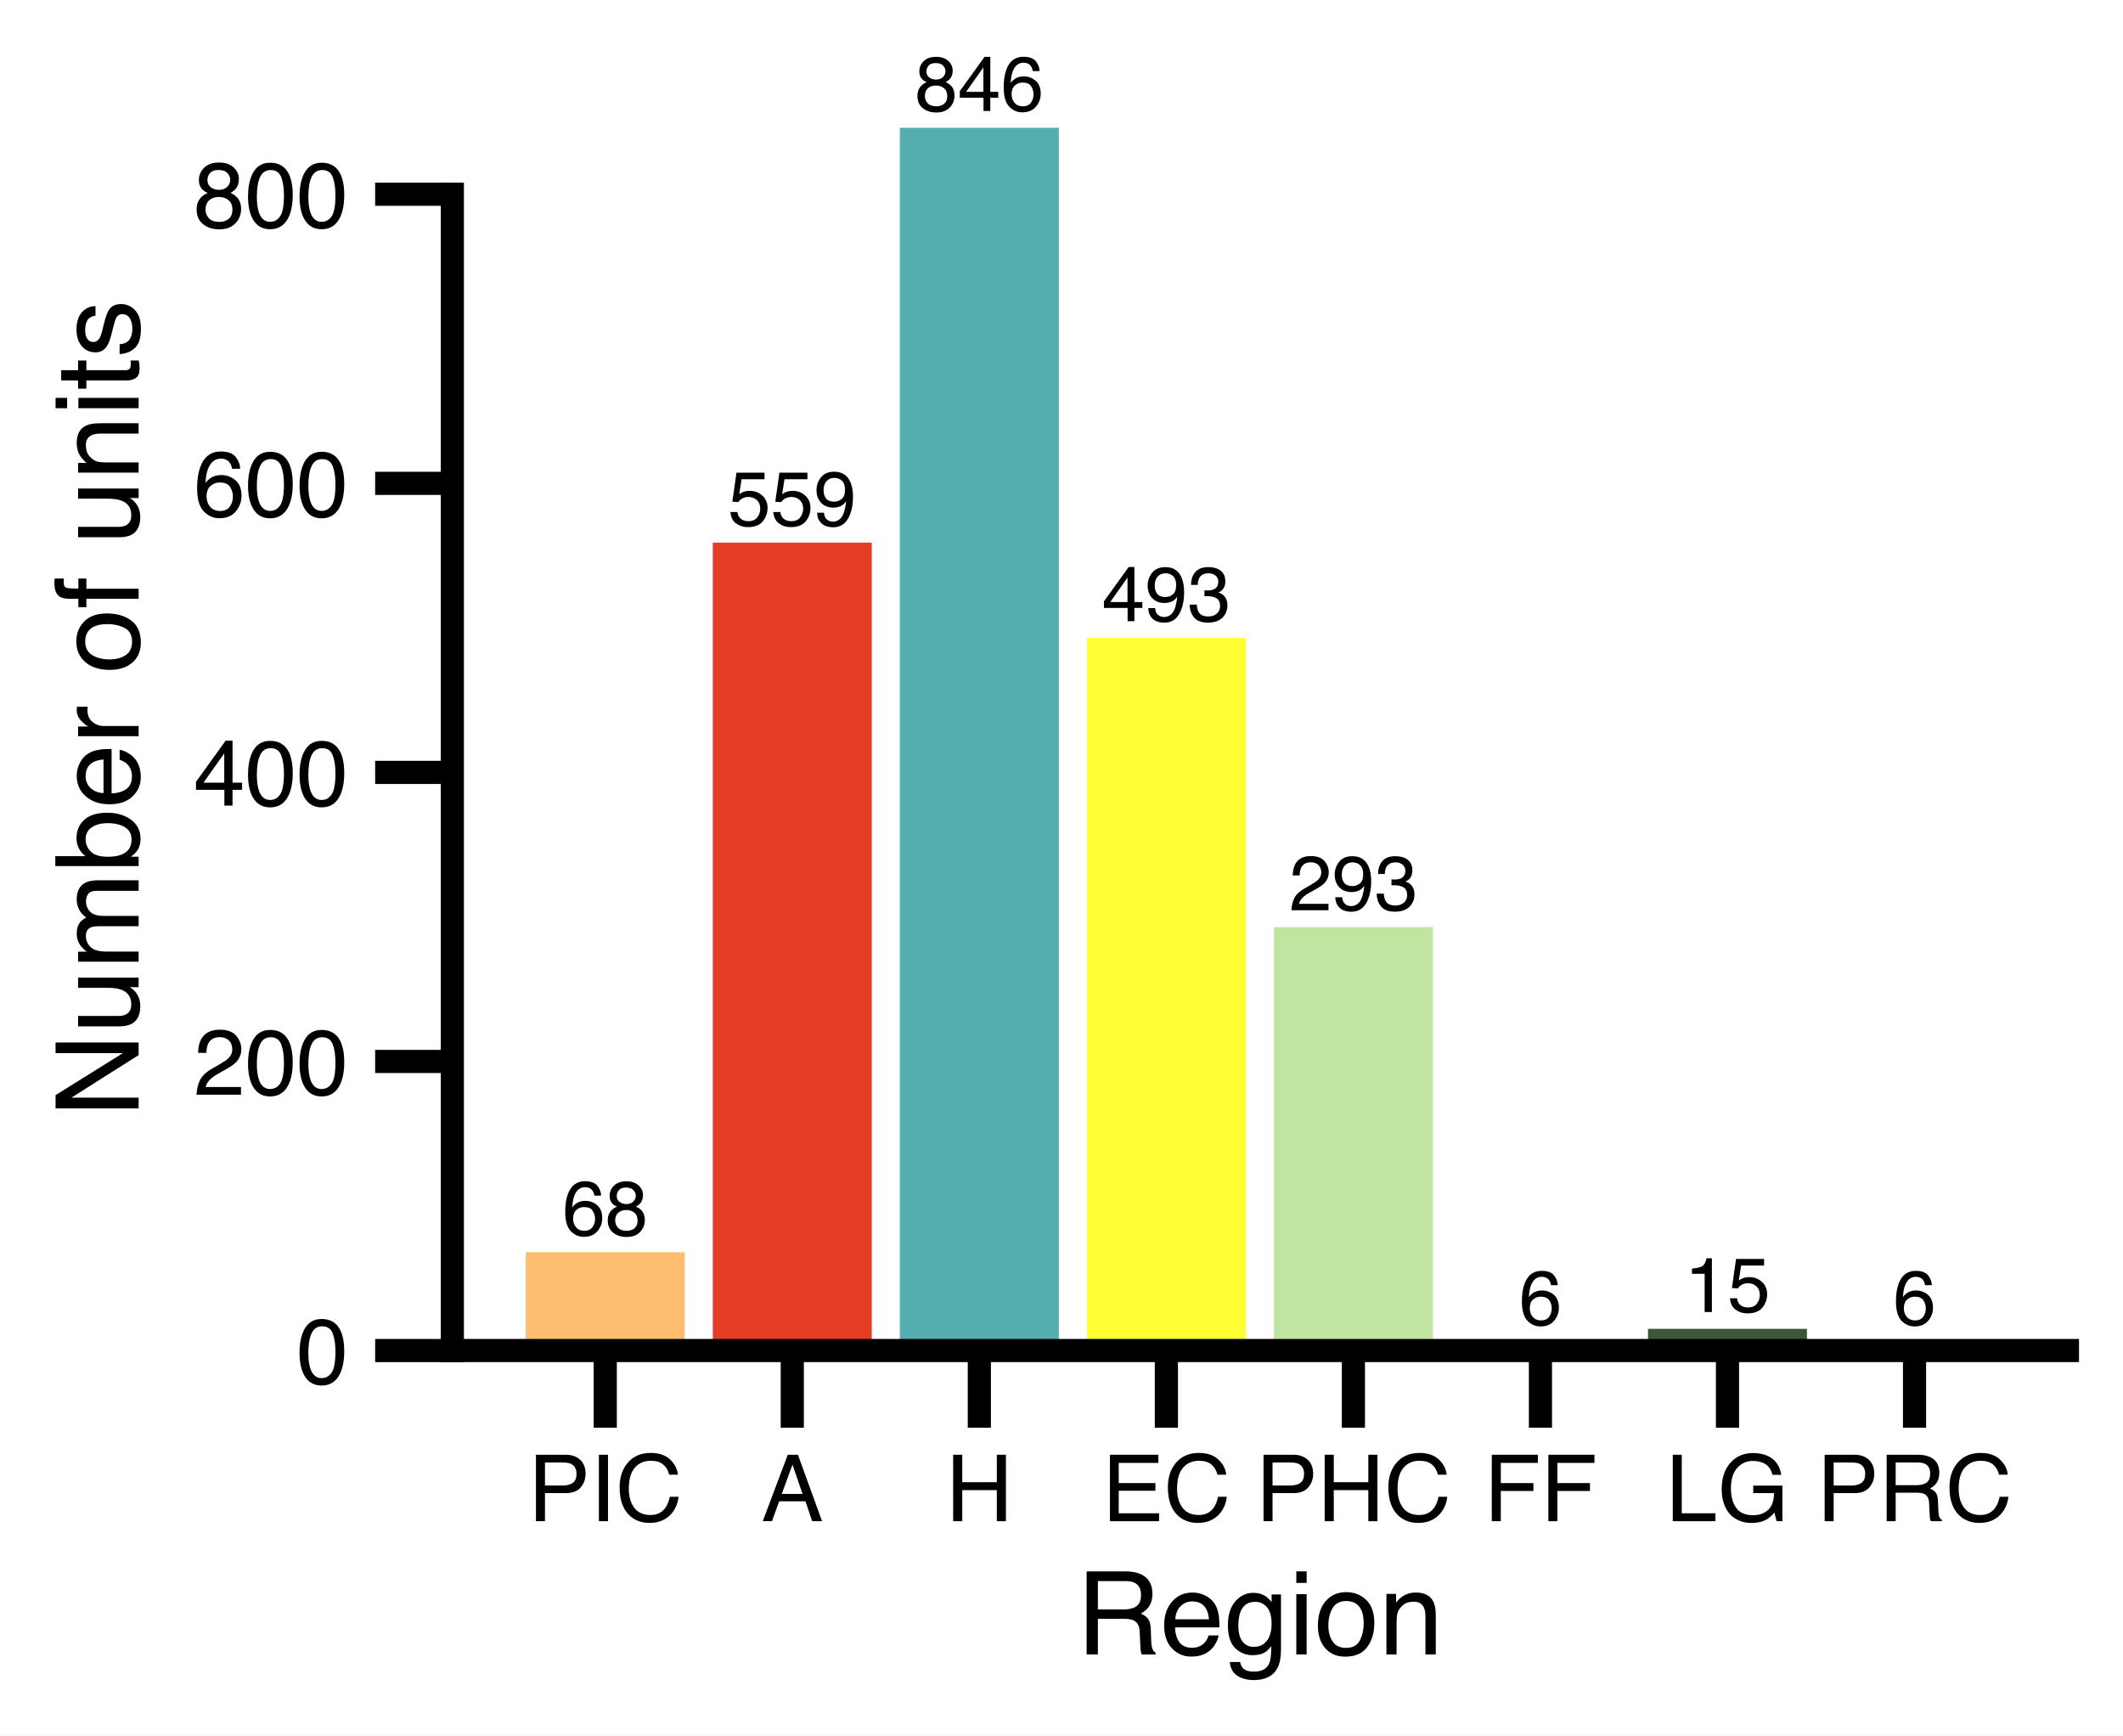
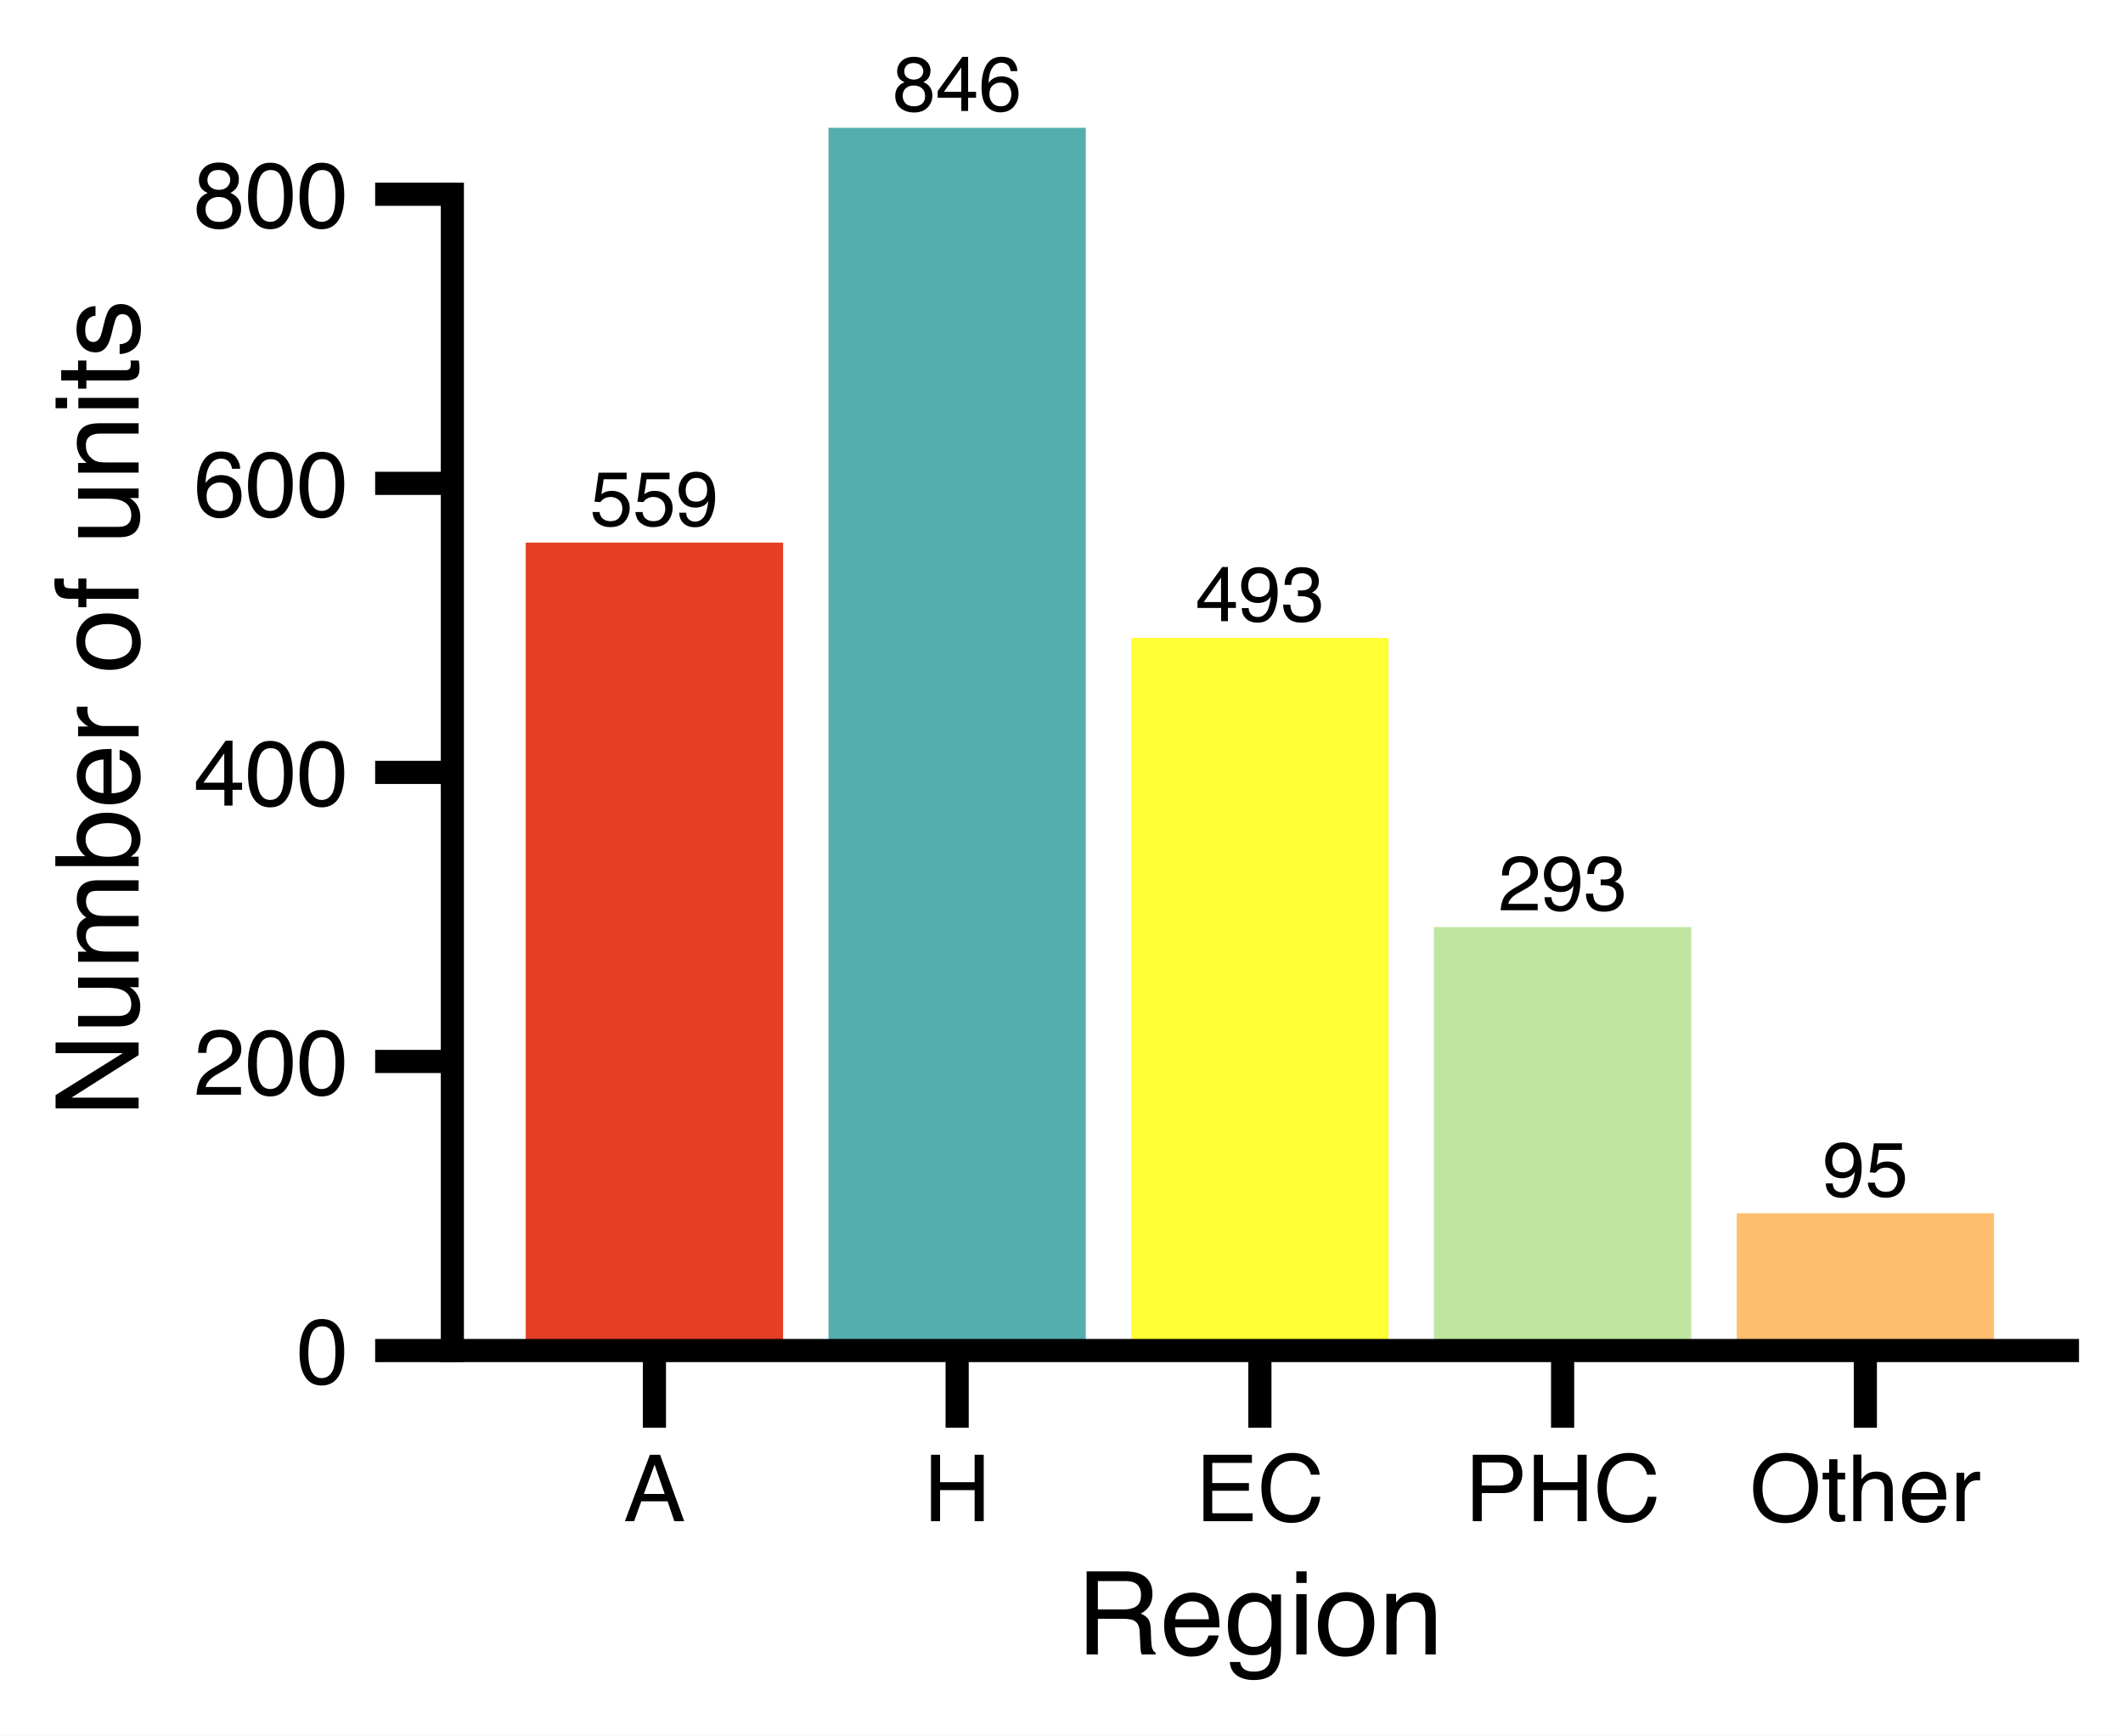
<svg xmlns="http://www.w3.org/2000/svg" xmlns:xlink="http://www.w3.org/1999/xlink" width="275.056pt" height="224.84pt" viewBox="0 0 275.056 224.84" version="1.1">
  <defs>
    <style type="text/css">*{stroke-linejoin: round; stroke-linecap: butt}</style>
  </defs>
  <g id="figure_1">
    <g id="patch_1">
      <path d="M 0 224.84  L 275.056 224.84  L 275.056 0  L 0 0  z " style="fill: #ffffff" />
    </g>
    <g id="axes_1">
      <g id="patch_2">
        <path d="M 58.606 174.951  L 267.856 174.951  L 267.856 8.631  L 58.606 8.631  z " style="fill: #ffffff" />
      </g>
      <g id="patch_3">
-         <path d="M 68.117 174.951  L 88.715 174.951  L 88.715 162.22  L 68.117 162.22  z " clip-path="url(#p9d53c49525)" style="fill: #fdbf6f" />
+         <path d="M 68.117 174.951  L 101.456 174.951  L 101.456 70.288  L 68.117 70.288  z " clip-path="url(#p4c9f135ea7)" style="fill: #e53e24" />
      </g>
      <g id="patch_4">
-         <path d="M 92.35 174.951  L 112.948 174.951  L 112.948 70.288  L 92.35 70.288  z " clip-path="url(#p9d53c49525)" style="fill: #e53e24" />
+         <path d="M 107.34 174.951  L 140.678 174.951  L 140.678 16.551  L 107.34 16.551  z " clip-path="url(#p4c9f135ea7)" style="fill: #54aead" />
      </g>
      <g id="patch_5">
-         <path d="M 116.583 174.951  L 137.181 174.951  L 137.181 16.551  L 116.583 16.551  z " clip-path="url(#p9d53c49525)" style="fill: #54aead" />
+         <path d="M 146.562 174.951  L 179.9 174.951  L 179.9 82.645  L 146.562 82.645  z " clip-path="url(#p4c9f135ea7)" style="fill: #ffff33" />
      </g>
      <g id="patch_6">
-         <path d="M 140.816 174.951  L 161.414 174.951  L 161.414 82.645  L 140.816 82.645  z " clip-path="url(#p9d53c49525)" style="fill: #ffff33" />
+         <path d="M 185.784 174.951  L 219.123 174.951  L 219.123 120.092  L 185.784 120.092  z " clip-path="url(#p4c9f135ea7)" style="fill: #bfe5a0" />
      </g>
      <g id="patch_7">
-         <path d="M 165.049 174.951  L 185.646 174.951  L 185.646 120.092  L 165.049 120.092  z " clip-path="url(#p9d53c49525)" style="fill: #bfe5a0" />
-       </g>
-       <g id="patch_8">
-         <path d="M 189.281 174.951  L 209.879 174.951  L 209.879 173.828  L 189.281 173.828  z " clip-path="url(#p9d53c49525)" style="fill: #0a2463" />
-       </g>
-       <g id="patch_9">
-         <path d="M 213.514 174.951  L 234.112 174.951  L 234.112 172.143  L 213.514 172.143  z " clip-path="url(#p9d53c49525)" style="fill: #3b5738" />
-       </g>
-       <g id="patch_10">
-         <path d="M 237.747 174.951  L 258.345 174.951  L 258.345 173.828  L 237.747 173.828  z " clip-path="url(#p9d53c49525)" style="fill: #6e1a0d" />
+         <path d="M 225.006 174.951  L 258.345 174.951  L 258.345 157.164  L 225.006 157.164  z " clip-path="url(#p4c9f135ea7)" style="fill: #fdbf6f" />
      </g>
      <g id="matplotlib.axis_1">
        <g id="xtick_1">
          <g id="line2d_1">
            <defs>
-               <path id="mdccad99b8b" d="M 0 0  L 0 10  " style="stroke: #000000; stroke-width: 3" />
+               <path id="m16c849d9f0" d="M 0 0  L 0 10  " style="stroke: #000000; stroke-width: 3" />
            </defs>
            <g>
-               <use xlink:href="#mdccad99b8b" x="78.416" y="174.951" style="stroke: #000000; stroke-width: 3" />
+               <use xlink:href="#m16c849d9f0" x="84.787" y="174.951" style="stroke: #000000; stroke-width: 3" />
            </g>
          </g>
          <g id="text_1">
-             <g transform="translate(68.4142 197.0596) scale(0.12 -0.12)">
-               <defs>
-                 <path id="Helvetica-50" d="M 547 4591  L 2613 4591  Q 3225 4591 3600 4245  Q 3975 3900 3975 3275  Q 3975 2738 3640 2339  Q 3306 1941 2613 1941  L 1169 1941  L 1169 0  L 547 0  L 547 4591  z M 3347 3272  Q 3347 3778 2972 3959  Q 2766 4056 2406 4056  L 1169 4056  L 1169 2466  L 2406 2466  Q 2825 2466 3086 2644  Q 3347 2822 3347 3272  z " transform="scale(0.015625)" />
-                 <path id="Helvetica-49" d="M 628 4591  L 1256 4591  L 1256 0  L 628 0  L 628 4591  z " transform="scale(0.015625)" />
-                 <path id="Helvetica-43" d="M 2422 4716  Q 3294 4716 3775 4256  Q 4256 3797 4309 3213  L 3703 3213  Q 3600 3656 3292 3915  Q 2984 4175 2428 4175  Q 1750 4175 1333 3698  Q 916 3222 916 2238  Q 916 1431 1292 929  Q 1669 428 2416 428  Q 3103 428 3463 956  Q 3653 1234 3747 1688  L 4353 1688  Q 4272 963 3816 472  Q 3269 -119 2341 -119  Q 1541 -119 997 366  Q 281 1006 281 2344  Q 281 3359 819 4009  Q 1400 4716 2422 4716  z M 2297 4716  L 2297 4716  z " transform="scale(0.015625)" />
-               </defs>
-               <use xlink:href="#Helvetica-50" />
-               <use xlink:href="#Helvetica-49" x="66.699" />
-               <use xlink:href="#Helvetica-43" x="94.482" />
+             <g transform="translate(80.78467 197.0596) scale(0.12 -0.12)">
+               <defs>
+                 <path id="Helvetica-41" d="M 2844 1881  L 2147 3909  L 1406 1881  L 2844 1881  z M 1822 4591  L 2525 4591  L 4191 0  L 3509 0  L 3044 1375  L 1228 1375  L 731 0  L 94 0  L 1822 4591  z M 2144 4591  L 2144 4591  z " transform="scale(0.015625)" />
+               </defs>
+               <use xlink:href="#Helvetica-41" />
            </g>
          </g>
        </g>
        <g id="xtick_2">
          <g id="line2d_2">
            <g>
-               <use xlink:href="#mdccad99b8b" x="102.649" y="174.951" style="stroke: #000000; stroke-width: 3" />
+               <use xlink:href="#m16c849d9f0" x="124.009" y="174.951" style="stroke: #000000; stroke-width: 3" />
            </g>
          </g>
          <g id="text_2">
-             <g transform="translate(98.64697 197.0596) scale(0.12 -0.12)">
-               <defs>
-                 <path id="Helvetica-41" d="M 2844 1881  L 2147 3909  L 1406 1881  L 2844 1881  z M 1822 4591  L 2525 4591  L 4191 0  L 3509 0  L 3044 1375  L 1228 1375  L 731 0  L 94 0  L 1822 4591  z M 2144 4591  L 2144 4591  z " transform="scale(0.015625)" />
-               </defs>
-               <use xlink:href="#Helvetica-41" />
+             <g transform="translate(119.6759 197.0596) scale(0.12 -0.12)">
+               <defs>
+                 <path id="Helvetica-48" d="M 503 4591  L 1131 4591  L 1131 2694  L 3519 2694  L 3519 4591  L 4147 4591  L 4147 0  L 3519 0  L 3519 2147  L 1131 2147  L 1131 0  L 503 0  L 503 4591  z " transform="scale(0.015625)" />
+               </defs>
+               <use xlink:href="#Helvetica-48" />
            </g>
          </g>
        </g>
        <g id="xtick_3">
          <g id="line2d_3">
            <g>
-               <use xlink:href="#mdccad99b8b" x="126.882" y="174.951" style="stroke: #000000; stroke-width: 3" />
+               <use xlink:href="#m16c849d9f0" x="163.231" y="174.951" style="stroke: #000000; stroke-width: 3" />
            </g>
          </g>
          <g id="text_3">
-             <g transform="translate(122.5488 197.0596) scale(0.12 -0.12)">
-               <defs>
-                 <path id="Helvetica-48" d="M 503 4591  L 1131 4591  L 1131 2694  L 3519 2694  L 3519 4591  L 4147 4591  L 4147 0  L 3519 0  L 3519 2147  L 1131 2147  L 1131 0  L 503 0  L 503 4591  z " transform="scale(0.015625)" />
-               </defs>
-               <use xlink:href="#Helvetica-48" />
+             <g transform="translate(154.8958 197.0596) scale(0.12 -0.12)">
+               <defs>
+                 <path id="Helvetica-45" d="M 547 4591  L 3894 4591  L 3894 4028  L 1153 4028  L 1153 2634  L 3688 2634  L 3688 2103  L 1153 2103  L 1153 547  L 3941 547  L 3941 0  L 547 0  L 547 4591  z M 2244 4591  L 2244 4591  z " transform="scale(0.015625)" />
+                 <path id="Helvetica-43" d="M 2422 4716  Q 3294 4716 3775 4256  Q 4256 3797 4309 3213  L 3703 3213  Q 3600 3656 3292 3915  Q 2984 4175 2428 4175  Q 1750 4175 1333 3698  Q 916 3222 916 2238  Q 916 1431 1292 929  Q 1669 428 2416 428  Q 3103 428 3463 956  Q 3653 1234 3747 1688  L 4353 1688  Q 4272 963 3816 472  Q 3269 -119 2341 -119  Q 1541 -119 997 366  Q 281 1006 281 2344  Q 281 3359 819 4009  Q 1400 4716 2422 4716  z M 2297 4716  L 2297 4716  z " transform="scale(0.015625)" />
+               </defs>
+               <use xlink:href="#Helvetica-45" />
+               <use xlink:href="#Helvetica-43" x="66.699" />
            </g>
          </g>
        </g>
        <g id="xtick_4">
          <g id="line2d_4">
            <g>
-               <use xlink:href="#mdccad99b8b" x="151.115" y="174.951" style="stroke: #000000; stroke-width: 3" />
+               <use xlink:href="#m16c849d9f0" x="202.453" y="174.951" style="stroke: #000000; stroke-width: 3" />
            </g>
          </g>
          <g id="text_4">
-             <g transform="translate(142.7794 197.0596) scale(0.12 -0.12)">
-               <defs>
-                 <path id="Helvetica-45" d="M 547 4591  L 3894 4591  L 3894 4028  L 1153 4028  L 1153 2634  L 3688 2634  L 3688 2103  L 1153 2103  L 1153 547  L 3941 547  L 3941 0  L 547 0  L 547 4591  z M 2244 4591  L 2244 4591  z " transform="scale(0.015625)" />
-               </defs>
-               <use xlink:href="#Helvetica-45" />
-               <use xlink:href="#Helvetica-43" x="66.699" />
-             </g>
-           </g>
-         </g>
-         <g id="xtick_5">
-           <g id="line2d_5">
-             <g>
-               <use xlink:href="#mdccad99b8b" x="175.347" y="174.951" style="stroke: #000000; stroke-width: 3" />
-             </g>
-           </g>
-           <g id="text_5">
-             <g transform="translate(162.679 197.0596) scale(0.12 -0.12)">
+             <g transform="translate(189.7848 197.0596) scale(0.12 -0.12)">
+               <defs>
+                 <path id="Helvetica-50" d="M 547 4591  L 2613 4591  Q 3225 4591 3600 4245  Q 3975 3900 3975 3275  Q 3975 2738 3640 2339  Q 3306 1941 2613 1941  L 1169 1941  L 1169 0  L 547 0  L 547 4591  z M 3347 3272  Q 3347 3778 2972 3959  Q 2766 4056 2406 4056  L 1169 4056  L 1169 2466  L 2406 2466  Q 2825 2466 3086 2644  Q 3347 2822 3347 3272  z " transform="scale(0.015625)" />
+               </defs>
              <use xlink:href="#Helvetica-50" />
              <use xlink:href="#Helvetica-48" x="66.699" />
              <use xlink:href="#Helvetica-43" x="138.916" />
            </g>
          </g>
        </g>
-         <g id="xtick_6">
-           <g id="line2d_6">
-             <g>
-               <use xlink:href="#mdccad99b8b" x="199.58" y="174.951" style="stroke: #000000; stroke-width: 3" />
-             </g>
-           </g>
-           <g id="text_6">
-             <g transform="translate(192.2509 197.0596) scale(0.12 -0.12)">
-               <defs>
-                 <path id="Helvetica-46" d="M 547 4591  L 3731 4591  L 3731 4028  L 1169 4028  L 1169 2634  L 3422 2634  L 3422 2088  L 1169 2088  L 1169 0  L 547 0  L 547 4591  z " transform="scale(0.015625)" />
-               </defs>
-               <use xlink:href="#Helvetica-46" />
-               <use xlink:href="#Helvetica-46" x="61.084" />
-             </g>
-           </g>
-         </g>
-         <g id="xtick_7">
-           <g id="line2d_7">
-             <g>
-               <use xlink:href="#mdccad99b8b" x="223.813" y="174.951" style="stroke: #000000; stroke-width: 3" />
-             </g>
-           </g>
-           <g id="text_7">
-             <g transform="translate(215.8096 197.0596) scale(0.12 -0.12)">
-               <defs>
-                 <path id="Helvetica-4c" d="M 488 4591  L 1109 4591  L 1109 547  L 3434 547  L 3434 0  L 488 0  L 488 4591  z " transform="scale(0.015625)" />
-                 <path id="Helvetica-47" d="M 2472 4709  Q 3119 4709 3591 4459  Q 4275 4100 4428 3200  L 3813 3200  Q 3700 3703 3347 3933  Q 2994 4163 2456 4163  Q 1819 4163 1383 3684  Q 947 3206 947 2259  Q 947 1441 1306 927  Q 1666 413 2478 413  Q 3100 413 3508 773  Q 3916 1134 3925 1941  L 2488 1941  L 2488 2456  L 4503 2456  L 4503 0  L 4103 0  L 3953 591  Q 3638 244 3394 109  Q 2984 -122 2353 -122  Q 1538 -122 950 406  Q 309 1069 309 2225  Q 309 3378 934 4059  Q 1528 4709 2472 4709  z M 2369 4716  L 2369 4716  z " transform="scale(0.015625)" />
-               </defs>
-               <use xlink:href="#Helvetica-4c" />
-               <use xlink:href="#Helvetica-47" x="55.615" />
-             </g>
-           </g>
-         </g>
-         <g id="xtick_8">
-           <g id="line2d_8">
-             <g>
-               <use xlink:href="#mdccad99b8b" x="248.046" y="174.951" style="stroke: #000000; stroke-width: 3" />
-             </g>
-           </g>
-           <g id="text_8">
-             <g transform="translate(235.3774 197.0596) scale(0.12 -0.12)">
-               <defs>
-                 <path id="Helvetica-52" d="M 2622 2488  Q 3059 2488 3314 2663  Q 3569 2838 3569 3294  Q 3569 3784 3213 3963  Q 3022 4056 2703 4056  L 1184 4056  L 1184 2488  L 2622 2488  z M 563 4591  L 2688 4591  Q 3213 4591 3553 4438  Q 4200 4144 4200 3353  Q 4200 2941 4029 2678  Q 3859 2416 3553 2256  Q 3822 2147 3958 1969  Q 4094 1791 4109 1391  L 4131 775  Q 4141 513 4175 384  Q 4231 166 4375 103  L 4375 0  L 3613 0  Q 3581 59 3562 153  Q 3544 247 3531 516  L 3494 1281  Q 3472 1731 3159 1884  Q 2981 1969 2600 1969  L 1184 1969  L 1184 0  L 563 0  L 563 4591  z " transform="scale(0.015625)" />
-               </defs>
-               <use xlink:href="#Helvetica-50" />
-               <use xlink:href="#Helvetica-52" x="66.699" />
-               <use xlink:href="#Helvetica-43" x="138.916" />
-             </g>
-           </g>
-         </g>
-         <g id="text_9">
+         <g id="xtick_5">
+           <g id="line2d_5">
+             <g>
+               <use xlink:href="#m16c849d9f0" x="241.675" y="174.951" style="stroke: #000000; stroke-width: 3" />
+             </g>
+           </g>
+           <g id="text_5">
+             <g transform="translate(226.6706 197.0596) scale(0.12 -0.12)">
+               <defs>
+                 <path id="Helvetica-4f" d="M 2469 4716  Q 3684 4716 4269 3934  Q 4725 3325 4725 2375  Q 4725 1347 4203 666  Q 3591 -134 2456 -134  Q 1397 -134 791 566  Q 250 1241 250 2272  Q 250 3203 713 3866  Q 1306 4716 2469 4716  z M 2531 422  Q 3353 422 3720 1011  Q 4088 1600 4088 2366  Q 4088 3175 3664 3669  Q 3241 4163 2506 4163  Q 1794 4163 1344 3673  Q 894 3184 894 2231  Q 894 1469 1280 945  Q 1666 422 2531 422  z M 2488 4716  L 2488 4716  z " transform="scale(0.015625)" />
+                 <path id="Helvetica-74" d="M 525 4281  L 1094 4281  L 1094 3347  L 1628 3347  L 1628 2888  L 1094 2888  L 1094 703  Q 1094 528 1213 469  Q 1278 434 1431 434  Q 1472 434 1519 436  Q 1566 438 1628 444  L 1628 0  Q 1531 -28 1426 -40  Q 1322 -53 1200 -53  Q 806 -53 665 148  Q 525 350 525 672  L 525 2888  L 72 2888  L 72 3347  L 525 3347  L 525 4281  z " transform="scale(0.015625)" />
+                 <path id="Helvetica-68" d="M 413 4606  L 975 4606  L 975 2894  Q 1175 3147 1334 3250  Q 1606 3428 2013 3428  Q 2741 3428 3000 2919  Q 3141 2641 3141 2147  L 3141 0  L 2563 0  L 2563 2109  Q 2563 2478 2469 2650  Q 2316 2925 1894 2925  Q 1544 2925 1259 2684  Q 975 2444 975 1775  L 975 0  L 413 0  L 413 4606  z " transform="scale(0.015625)" />
+                 <path id="Helvetica-65" d="M 1806 3422  Q 2163 3422 2497 3255  Q 2831 3088 3006 2822  Q 3175 2569 3231 2231  Q 3281 2000 3281 1494  L 828 1494  Q 844 984 1069 676  Q 1294 369 1766 369  Q 2206 369 2469 659  Q 2619 828 2681 1050  L 3234 1050  Q 3213 866 3089 639  Q 2966 413 2813 269  Q 2556 19 2178 -69  Q 1975 -119 1719 -119  Q 1094 -119 659 336  Q 225 791 225 1609  Q 225 2416 662 2919  Q 1100 3422 1806 3422  z M 2703 1941  Q 2669 2306 2544 2525  Q 2313 2931 1772 2931  Q 1384 2931 1121 2651  Q 859 2372 844 1941  L 2703 1941  z M 1753 3428  L 1753 3428  z " transform="scale(0.015625)" />
+                 <path id="Helvetica-72" d="M 428 3347  L 963 3347  L 963 2769  Q 1028 2938 1284 3180  Q 1541 3422 1875 3422  Q 1891 3422 1928 3419  Q 1966 3416 2056 3406  L 2056 2813  Q 2006 2822 1964 2825  Q 1922 2828 1872 2828  Q 1447 2828 1219 2554  Q 991 2281 991 1925  L 991 0  L 428 0  L 428 3347  z " transform="scale(0.015625)" />
+               </defs>
+               <use xlink:href="#Helvetica-4f" />
+               <use xlink:href="#Helvetica-74" x="77.783" />
+               <use xlink:href="#Helvetica-68" x="105.566" />
+               <use xlink:href="#Helvetica-65" x="161.182" />
+               <use xlink:href="#Helvetica-72" x="216.797" />
+             </g>
+           </g>
+         </g>
+         <g id="text_6">
          <g transform="translate(139.4655 214.321) scale(0.15 -0.15)">
            <defs>
-               <path id="Helvetica-65" d="M 1806 3422  Q 2163 3422 2497 3255  Q 2831 3088 3006 2822  Q 3175 2569 3231 2231  Q 3281 2000 3281 1494  L 828 1494  Q 844 984 1069 676  Q 1294 369 1766 369  Q 2206 369 2469 659  Q 2619 828 2681 1050  L 3234 1050  Q 3213 866 3089 639  Q 2966 413 2813 269  Q 2556 19 2178 -69  Q 1975 -119 1719 -119  Q 1094 -119 659 336  Q 225 791 225 1609  Q 225 2416 662 2919  Q 1100 3422 1806 3422  z M 2703 1941  Q 2669 2306 2544 2525  Q 2313 2931 1772 2931  Q 1384 2931 1121 2651  Q 859 2372 844 1941  L 2703 1941  z M 1753 3428  L 1753 3428  z " transform="scale(0.015625)" />
+               <path id="Helvetica-52" d="M 2622 2488  Q 3059 2488 3314 2663  Q 3569 2838 3569 3294  Q 3569 3784 3213 3963  Q 3022 4056 2703 4056  L 1184 4056  L 1184 2488  L 2622 2488  z M 563 4591  L 2688 4591  Q 3213 4591 3553 4438  Q 4200 4144 4200 3353  Q 4200 2941 4029 2678  Q 3859 2416 3553 2256  Q 3822 2147 3958 1969  Q 4094 1791 4109 1391  L 4131 775  Q 4141 513 4175 384  Q 4231 166 4375 103  L 4375 0  L 3613 0  Q 3581 59 3562 153  Q 3544 247 3531 516  L 3494 1281  Q 3472 1731 3159 1884  Q 2981 1969 2600 1969  L 1184 1969  L 1184 0  L 563 0  L 563 4591  z " transform="scale(0.015625)" />
              <path id="Helvetica-67" d="M 1594 3406  Q 1988 3406 2281 3213  Q 2441 3103 2606 2894  L 2606 3316  L 3125 3316  L 3125 272  Q 3125 -366 2938 -734  Q 2588 -1416 1616 -1416  Q 1075 -1416 706 -1173  Q 338 -931 294 -416  L 866 -416  Q 906 -641 1028 -763  Q 1219 -950 1628 -950  Q 2275 -950 2475 -494  Q 2594 -225 2584 466  Q 2416 209 2178 84  Q 1941 -41 1550 -41  Q 1006 -41 598 345  Q 191 731 191 1622  Q 191 2463 602 2934  Q 1013 3406 1594 3406  z M 2606 1688  Q 2606 2309 2350 2609  Q 2094 2909 1697 2909  Q 1103 2909 884 2353  Q 769 2056 769 1575  Q 769 1009 998 714  Q 1228 419 1616 419  Q 2222 419 2469 966  Q 2606 1275 2606 1688  z M 1659 3428  L 1659 3428  z " transform="scale(0.015625)" />
              <path id="Helvetica-69" d="M 413 3331  L 984 3331  L 984 0  L 413 0  L 413 3331  z M 413 4591  L 984 4591  L 984 3953  L 413 3953  L 413 4591  z " transform="scale(0.015625)" />
              <path id="Helvetica-6f" d="M 1741 363  Q 2300 363 2508 786  Q 2716 1209 2716 1728  Q 2716 2197 2566 2491  Q 2328 2953 1747 2953  Q 1231 2953 997 2559  Q 763 2166 763 1609  Q 763 1075 997 719  Q 1231 363 1741 363  z M 1763 3444  Q 2409 3444 2856 3012  Q 3303 2581 3303 1744  Q 3303 934 2909 406  Q 2516 -122 1688 -122  Q 997 -122 590 345  Q 184 813 184 1600  Q 184 2444 612 2944  Q 1041 3444 1763 3444  z M 1744 3428  L 1744 3428  z " transform="scale(0.015625)" />
              <path id="Helvetica-6e" d="M 413 3347  L 947 3347  L 947 2872  Q 1184 3166 1450 3294  Q 1716 3422 2041 3422  Q 2753 3422 3003 2925  Q 3141 2653 3141 2147  L 3141 0  L 2569 0  L 2569 2109  Q 2569 2416 2478 2603  Q 2328 2916 1934 2916  Q 1734 2916 1606 2875  Q 1375 2806 1200 2600  Q 1059 2434 1017 2257  Q 975 2081 975 1753  L 975 0  L 413 0  L 413 3347  z M 1734 3428  L 1734 3428  z " transform="scale(0.015625)" />
            </defs>
            <use xlink:href="#Helvetica-52" />
            <use xlink:href="#Helvetica-65" x="72.217" />
            <use xlink:href="#Helvetica-67" x="127.832" />
            <use xlink:href="#Helvetica-69" x="183.447" />
            <use xlink:href="#Helvetica-6f" x="205.664" />
            <use xlink:href="#Helvetica-6e" x="261.279" />
          </g>
        </g>
      </g>
      <g id="matplotlib.axis_2">
        <g id="ytick_1">
-           <g id="line2d_9">
+           <g id="line2d_6">
            <defs>
-               <path id="m72abf53117" d="M 0 0  L -10 0  " style="stroke: #000000; stroke-width: 3" />
+               <path id="m52826d5b6f" d="M 0 0  L -10 0  " style="stroke: #000000; stroke-width: 3" />
            </defs>
            <g>
-               <use xlink:href="#m72abf53117" x="58.606" y="174.951" style="stroke: #000000; stroke-width: 3" />
-             </g>
-           </g>
-           <g id="text_10">
+               <use xlink:href="#m52826d5b6f" x="58.606" y="174.951" style="stroke: #000000; stroke-width: 3" />
+             </g>
+           </g>
+           <g id="text_7">
            <g transform="translate(38.43297 179.2555) scale(0.12 -0.12)">
              <defs>
                <path id="Helvetica-30" d="M 1731 4475  Q 2600 4475 2988 3759  Q 3288 3206 3288 2244  Q 3288 1331 3016 734  Q 2622 -122 1728 -122  Q 922 -122 528 578  Q 200 1163 200 2147  Q 200 2909 397 3456  Q 766 4475 1731 4475  z M 1725 391  Q 2163 391 2422 778  Q 2681 1166 2681 2222  Q 2681 2984 2493 3476  Q 2306 3969 1766 3969  Q 1269 3969 1039 3501  Q 809 3034 809 2125  Q 809 1441 956 1025  Q 1181 391 1725 391  z " transform="scale(0.015625)" />
              </defs>
              <use xlink:href="#Helvetica-30" />
            </g>
          </g>
        </g>
        <g id="ytick_2">
-           <g id="line2d_10">
-             <g>
-               <use xlink:href="#m72abf53117" x="58.606" y="137.505" style="stroke: #000000; stroke-width: 3" />
-             </g>
-           </g>
-           <g id="text_11">
+           <g id="line2d_7">
+             <g>
+               <use xlink:href="#m52826d5b6f" x="58.606" y="137.505" style="stroke: #000000; stroke-width: 3" />
+             </g>
+           </g>
+           <g id="text_8">
            <g transform="translate(25.08672 141.8087) scale(0.12 -0.12)">
              <defs>
                <path id="Helvetica-32" d="M 200 0  Q 231 578 439 1006  Q 647 1434 1250 1784  L 1850 2131  Q 2253 2366 2416 2531  Q 2672 2791 2672 3125  Q 2672 3516 2437 3745  Q 2203 3975 1813 3975  Q 1234 3975 1013 3538  Q 894 3303 881 2888  L 309 2888  Q 319 3472 525 3841  Q 891 4491 1816 4491  Q 2584 4491 2939 4075  Q 3294 3659 3294 3150  Q 3294 2613 2916 2231  Q 2697 2009 2131 1694  L 1703 1456  Q 1397 1288 1222 1134  Q 909 863 828 531  L 3272 531  L 3272 0  L 200 0  z " transform="scale(0.015625)" />
              </defs>
              <use xlink:href="#Helvetica-32" />
              <use xlink:href="#Helvetica-30" x="55.615" />
              <use xlink:href="#Helvetica-30" x="111.23" />
            </g>
          </g>
        </g>
        <g id="ytick_3">
-           <g id="line2d_11">
-             <g>
-               <use xlink:href="#m72abf53117" x="58.606" y="100.058" style="stroke: #000000; stroke-width: 3" />
-             </g>
-           </g>
-           <g id="text_12">
+           <g id="line2d_8">
+             <g>
+               <use xlink:href="#m52826d5b6f" x="58.606" y="100.058" style="stroke: #000000; stroke-width: 3" />
+             </g>
+           </g>
+           <g id="text_9">
            <g transform="translate(25.08672 104.3619) scale(0.12 -0.12)">
              <defs>
                <path id="Helvetica-34" d="M 2116 1584  L 2116 3613  L 681 1584  L 2116 1584  z M 2125 0  L 2125 1094  L 163 1094  L 163 1644  L 2213 4488  L 2688 4488  L 2688 1584  L 3347 1584  L 3347 1094  L 2688 1094  L 2688 0  L 2125 0  z " transform="scale(0.015625)" />
              </defs>
              <use xlink:href="#Helvetica-34" />
              <use xlink:href="#Helvetica-30" x="55.615" />
              <use xlink:href="#Helvetica-30" x="111.23" />
            </g>
          </g>
        </g>
        <g id="ytick_4">
-           <g id="line2d_12">
-             <g>
-               <use xlink:href="#m72abf53117" x="58.606" y="62.611" style="stroke: #000000; stroke-width: 3" />
-             </g>
-           </g>
-           <g id="text_13">
+           <g id="line2d_9">
+             <g>
+               <use xlink:href="#m52826d5b6f" x="58.606" y="62.611" style="stroke: #000000; stroke-width: 3" />
+             </g>
+           </g>
+           <g id="text_10">
            <g transform="translate(25.08672 66.91507) scale(0.12 -0.12)">
              <defs>
                <path id="Helvetica-36" d="M 1872 4494  Q 2622 4494 2917 4105  Q 3213 3716 3213 3303  L 2656 3303  Q 2606 3569 2497 3719  Q 2294 4000 1881 4000  Q 1409 4000 1131 3564  Q 853 3128 822 2316  Q 1016 2600 1309 2741  Q 1578 2866 1909 2866  Q 2472 2866 2890 2506  Q 3309 2147 3309 1434  Q 3309 825 2912 354  Q 2516 -116 1781 -116  Q 1153 -116 697 361  Q 241 838 241 1966  Q 241 2800 444 3381  Q 834 4494 1872 4494  z M 1831 384  Q 2275 384 2495 682  Q 2716 981 2716 1388  Q 2716 1731 2519 2042  Q 2322 2353 1803 2353  Q 1441 2353 1167 2112  Q 894 1872 894 1388  Q 894 963 1142 673  Q 1391 384 1831 384  z " transform="scale(0.015625)" />
              </defs>
              <use xlink:href="#Helvetica-36" />
              <use xlink:href="#Helvetica-30" x="55.615" />
              <use xlink:href="#Helvetica-30" x="111.23" />
            </g>
          </g>
        </g>
        <g id="ytick_5">
-           <g id="line2d_13">
-             <g>
-               <use xlink:href="#m72abf53117" x="58.606" y="25.164" style="stroke: #000000; stroke-width: 3" />
-             </g>
-           </g>
-           <g id="text_14">
+           <g id="line2d_10">
+             <g>
+               <use xlink:href="#m52826d5b6f" x="58.606" y="25.164" style="stroke: #000000; stroke-width: 3" />
+             </g>
+           </g>
+           <g id="text_11">
            <g transform="translate(25.08672 29.46826) scale(0.12 -0.12)">
              <defs>
                <path id="Helvetica-38" d="M 1741 2600  Q 2113 2600 2322 2808  Q 2531 3016 2531 3303  Q 2531 3553 2331 3762  Q 2131 3972 1722 3972  Q 1316 3972 1134 3762  Q 953 3553 953 3272  Q 953 2956 1187 2778  Q 1422 2600 1741 2600  z M 1775 384  Q 2166 384 2423 595  Q 2681 806 2681 1225  Q 2681 1659 2415 1884  Q 2150 2109 1734 2109  Q 1331 2109 1076 1879  Q 822 1650 822 1244  Q 822 894 1055 639  Q 1288 384 1775 384  z M 975 2384  Q 741 2484 609 2619  Q 363 2869 363 3269  Q 363 3769 725 4128  Q 1088 4488 1753 4488  Q 2397 4488 2762 4148  Q 3128 3809 3128 3356  Q 3128 2938 2916 2678  Q 2797 2531 2547 2391  Q 2825 2263 2984 2097  Q 3281 1784 3281 1284  Q 3281 694 2884 283  Q 2488 -128 1763 -128  Q 1109 -128 657 226  Q 206 581 206 1256  Q 206 1653 400 1942  Q 594 2231 975 2384  z " transform="scale(0.015625)" />
              </defs>
              <use xlink:href="#Helvetica-38" />
              <use xlink:href="#Helvetica-30" x="55.615" />
              <use xlink:href="#Helvetica-30" x="111.23" />
            </g>
          </g>
        </g>
-         <g id="text_15">
+         <g id="text_12">
          <g transform="translate(17.96016 144.7274) rotate(-90) scale(0.15 -0.15)">
            <defs>
              <path id="Helvetica-4e" d="M 488 4591  L 1222 4591  L 3541 872  L 3541 4591  L 4131 4591  L 4131 0  L 3434 0  L 1081 3716  L 1081 0  L 488 0  L 488 4591  z M 2269 4591  L 2269 4591  z " transform="scale(0.015625)" />
              <path id="Helvetica-75" d="M 975 3347  L 975 1125  Q 975 869 1056 706  Q 1206 406 1616 406  Q 2203 406 2416 931  Q 2531 1213 2531 1703  L 2531 3347  L 3094 3347  L 3094 0  L 2563 0  L 2569 494  Q 2459 303 2297 172  Q 1975 -91 1516 -91  Q 800 -91 541 388  Q 400 644 400 1072  L 400 3347  L 975 3347  z M 1747 3428  L 1747 3428  z " transform="scale(0.015625)" />
              <path id="Helvetica-6d" d="M 413 3347  L 969 3347  L 969 2872  Q 1169 3119 1331 3231  Q 1609 3422 1963 3422  Q 2363 3422 2606 3225  Q 2744 3113 2856 2894  Q 3044 3163 3297 3292  Q 3550 3422 3866 3422  Q 4541 3422 4784 2934  Q 4916 2672 4916 2228  L 4916 0  L 4331 0  L 4331 2325  Q 4331 2659 4164 2784  Q 3997 2909 3756 2909  Q 3425 2909 3186 2687  Q 2947 2466 2947 1947  L 2947 0  L 2375 0  L 2375 2184  Q 2375 2525 2294 2681  Q 2166 2916 1816 2916  Q 1497 2916 1236 2669  Q 975 2422 975 1775  L 975 0  L 413 0  L 413 3347  z " transform="scale(0.015625)" />
              <path id="Helvetica-62" d="M 369 4606  L 916 4606  L 916 2941  Q 1100 3181 1356 3307  Q 1613 3434 1913 3434  Q 2538 3434 2927 3004  Q 3316 2575 3316 1738  Q 3316 944 2931 419  Q 2547 -106 1866 -106  Q 1484 -106 1222 78  Q 1066 188 888 428  L 888 0  L 369 0  L 369 4606  z M 1831 391  Q 2288 391 2514 753  Q 2741 1116 2741 1709  Q 2741 2238 2514 2584  Q 2288 2931 1847 2931  Q 1463 2931 1173 2647  Q 884 2363 884 1709  Q 884 1238 1003 944  Q 1225 391 1831 391  z " transform="scale(0.015625)" />
-               <path id="Helvetica-72" d="M 428 3347  L 963 3347  L 963 2769  Q 1028 2938 1284 3180  Q 1541 3422 1875 3422  Q 1891 3422 1928 3419  Q 1966 3416 2056 3406  L 2056 2813  Q 2006 2822 1964 2825  Q 1922 2828 1872 2828  Q 1447 2828 1219 2554  Q 991 2281 991 1925  L 991 0  L 428 0  L 428 3347  z " transform="scale(0.015625)" />
              <path id="Helvetica-20" transform="scale(0.015625)" />
              <path id="Helvetica-66" d="M 553 3856  Q 566 4206 675 4369  Q 872 4656 1434 4656  Q 1488 4656 1544 4653  Q 1600 4650 1672 4644  L 1672 4131  Q 1584 4138 1545 4139  Q 1506 4141 1472 4141  Q 1216 4141 1166 4008  Q 1116 3875 1116 3331  L 1672 3331  L 1672 2888  L 1109 2888  L 1109 0  L 553 0  L 553 2888  L 88 2888  L 88 3331  L 553 3331  L 553 3856  z " transform="scale(0.015625)" />
-               <path id="Helvetica-74" d="M 525 4281  L 1094 4281  L 1094 3347  L 1628 3347  L 1628 2888  L 1094 2888  L 1094 703  Q 1094 528 1213 469  Q 1278 434 1431 434  Q 1472 434 1519 436  Q 1566 438 1628 444  L 1628 0  Q 1531 -28 1426 -40  Q 1322 -53 1200 -53  Q 806 -53 665 148  Q 525 350 525 672  L 525 2888  L 72 2888  L 72 3347  L 525 3347  L 525 4281  z " transform="scale(0.015625)" />
              <path id="Helvetica-73" d="M 747 1050  Q 772 769 888 619  Q 1100 347 1625 347  Q 1938 347 2175 483  Q 2413 619 2413 903  Q 2413 1119 2222 1231  Q 2100 1300 1741 1391  L 1294 1503  Q 866 1609 663 1741  Q 300 1969 300 2372  Q 300 2847 642 3140  Q 984 3434 1563 3434  Q 2319 3434 2653 2991  Q 2863 2709 2856 2384  L 2325 2384  Q 2309 2575 2191 2731  Q 1997 2953 1519 2953  Q 1200 2953 1036 2831  Q 872 2709 872 2509  Q 872 2291 1088 2159  Q 1213 2081 1456 2022  L 1828 1931  Q 2434 1784 2641 1647  Q 2969 1431 2969 969  Q 2969 522 2630 197  Q 2291 -128 1597 -128  Q 850 -128 539 211  Q 228 550 206 1050  L 747 1050  z M 1578 3428  L 1578 3428  z " transform="scale(0.015625)" />
            </defs>
            <use xlink:href="#Helvetica-4e" />
            <use xlink:href="#Helvetica-75" x="72.217" />
            <use xlink:href="#Helvetica-6d" x="127.832" />
            <use xlink:href="#Helvetica-62" x="211.133" />
            <use xlink:href="#Helvetica-65" x="266.748" />
            <use xlink:href="#Helvetica-72" x="322.363" />
            <use xlink:href="#Helvetica-20" x="355.664" />
            <use xlink:href="#Helvetica-6f" x="383.447" />
            <use xlink:href="#Helvetica-66" x="439.062" />
            <use xlink:href="#Helvetica-20" x="466.846" />
            <use xlink:href="#Helvetica-75" x="494.629" />
            <use xlink:href="#Helvetica-6e" x="550.244" />
            <use xlink:href="#Helvetica-69" x="605.859" />
            <use xlink:href="#Helvetica-74" x="628.076" />
            <use xlink:href="#Helvetica-73" x="655.859" />
          </g>
        </g>
      </g>
-       <g id="patch_11">
+       <g id="patch_8">
        <path d="M 58.606 174.951  L 58.606 25.164  " style="fill: none; stroke: #000000; stroke-width: 3; stroke-linejoin: miter; stroke-linecap: square" />
      </g>
-       <g id="patch_12">
+       <g id="patch_9">
        <path d="M 58.606 174.951  L 267.856 174.951  " style="fill: none; stroke: #000000; stroke-width: 3; stroke-linejoin: miter; stroke-linecap: square" />
      </g>
-       <g id="text_16">
-         <g transform="translate(72.85545 160.0415) scale(0.1 -0.1)">
-           <use xlink:href="#Helvetica-36" />
-           <use xlink:href="#Helvetica-38" x="55.615" />
-         </g>
-       </g>
-       <g id="text_17">
-         <g transform="translate(94.30775 68.10961) scale(0.1 -0.1)">
+       <g id="text_13">
+         <g transform="translate(76.44545 68.10961) scale(0.1 -0.1)">
          <defs>
            <path id="Helvetica-35" d="M 791 1141  Q 847 659 1238 475  Q 1438 381 1700 381  Q 2200 381 2440 700  Q 2681 1019 2681 1406  Q 2681 1875 2395 2131  Q 2109 2388 1709 2388  Q 1419 2388 1211 2275  Q 1003 2163 856 1963  L 369 1991  L 709 4400  L 3034 4400  L 3034 3856  L 1131 3856  L 941 2613  Q 1097 2731 1238 2791  Q 1488 2894 1816 2894  Q 2431 2894 2859 2497  Q 3288 2100 3288 1491  Q 3288 856 2895 371  Q 2503 -113 1644 -113  Q 1097 -113 676 195  Q 256 503 206 1141  L 791 1141  z " transform="scale(0.015625)" />
            <path id="Helvetica-39" d="M 850 1081  Q 875 616 1209 438  Q 1381 344 1597 344  Q 2000 344 2284 680  Q 2569 1016 2688 2044  Q 2500 1747 2223 1626  Q 1947 1506 1628 1506  Q 981 1506 604 1909  Q 228 2313 228 2947  Q 228 3556 600 4018  Q 972 4481 1697 4481  Q 2675 4481 3047 3600  Q 3253 3116 3253 2388  Q 3253 1566 3006 931  Q 2597 -125 1619 -125  Q 963 -125 622 219  Q 281 563 281 1081  L 850 1081  z M 1703 2000  Q 2038 2000 2314 2220  Q 2591 2441 2591 2991  Q 2591 3484 2342 3726  Q 2094 3969 1709 3969  Q 1297 3969 1055 3692  Q 813 3416 813 2953  Q 813 2516 1025 2258  Q 1238 2000 1703 2000  z " transform="scale(0.015625)" />
          </defs>
          <use xlink:href="#Helvetica-35" />
          <use xlink:href="#Helvetica-35" x="55.615" />
          <use xlink:href="#Helvetica-39" x="111.23" />
        </g>
      </g>
-       <g id="text_18">
-         <g transform="translate(118.5405 14.37344) scale(0.1 -0.1)">
+       <g id="text_14">
+         <g transform="translate(115.6676 14.37344) scale(0.1 -0.1)">
          <use xlink:href="#Helvetica-38" />
          <use xlink:href="#Helvetica-34" x="55.615" />
          <use xlink:href="#Helvetica-36" x="111.23" />
        </g>
      </g>
-       <g id="text_19">
-         <g transform="translate(142.7733 80.46706) scale(0.1 -0.1)">
+       <g id="text_15">
+         <g transform="translate(154.8897 80.46706) scale(0.1 -0.1)">
          <defs>
            <path id="Helvetica-33" d="M 1663 -122  Q 869 -122 511 314  Q 153 750 153 1375  L 741 1375  Q 778 941 903 744  Q 1122 391 1694 391  Q 2138 391 2406 628  Q 2675 866 2675 1241  Q 2675 1703 2392 1887  Q 2109 2072 1606 2072  Q 1550 2072 1492 2070  Q 1434 2069 1375 2066  L 1375 2563  Q 1463 2553 1522 2550  Q 1581 2547 1650 2547  Q 1966 2547 2169 2647  Q 2525 2822 2525 3272  Q 2525 3606 2287 3787  Q 2050 3969 1734 3969  Q 1172 3969 956 3594  Q 838 3388 822 3006  L 266 3006  Q 266 3506 466 3856  Q 809 4481 1675 4481  Q 2359 4481 2734 4176  Q 3109 3872 3109 3294  Q 3109 2881 2888 2625  Q 2750 2466 2531 2375  Q 2884 2278 3082 2001  Q 3281 1725 3281 1325  Q 3281 684 2859 281  Q 2438 -122 1663 -122  z " transform="scale(0.015625)" />
          </defs>
          <use xlink:href="#Helvetica-34" />
          <use xlink:href="#Helvetica-39" x="55.615" />
          <use xlink:href="#Helvetica-33" x="111.23" />
        </g>
      </g>
-       <g id="text_20">
-         <g transform="translate(167.0061 117.9139) scale(0.1 -0.1)">
+       <g id="text_16">
+         <g transform="translate(194.1118 117.9139) scale(0.1 -0.1)">
          <use xlink:href="#Helvetica-32" />
          <use xlink:href="#Helvetica-39" x="55.615" />
          <use xlink:href="#Helvetica-33" x="111.23" />
        </g>
      </g>
-       <g id="text_21">
-         <g transform="translate(196.7998 171.65) scale(0.1 -0.1)">
-           <use xlink:href="#Helvetica-36" />
-         </g>
-       </g>
-       <g id="text_22">
-         <g transform="translate(218.2521 169.9649) scale(0.1 -0.1)">
-           <defs>
-             <path id="Helvetica-31" d="M 613 3169  L 613 3600  Q 1222 3659 1462 3798  Q 1703 3938 1822 4456  L 2266 4456  L 2266 0  L 1666 0  L 1666 3169  L 613 3169  z " transform="scale(0.015625)" />
-           </defs>
-           <use xlink:href="#Helvetica-31" />
+       <g id="text_17">
+         <g transform="translate(236.1144 154.9862) scale(0.1 -0.1)">
+           <use xlink:href="#Helvetica-39" />
          <use xlink:href="#Helvetica-35" x="55.615" />
-         </g>
-       </g>
-       <g id="text_23">
-         <g transform="translate(245.2653 171.65) scale(0.1 -0.1)">
-           <use xlink:href="#Helvetica-36" />
        </g>
      </g>
    </g>
  </g>
  <defs>
-     <clipPath id="p9d53c49525">
+     <clipPath id="p4c9f135ea7">
      <rect x="58.606" y="8.631" width="209.25" height="166.32" />
    </clipPath>
  </defs>
</svg>
